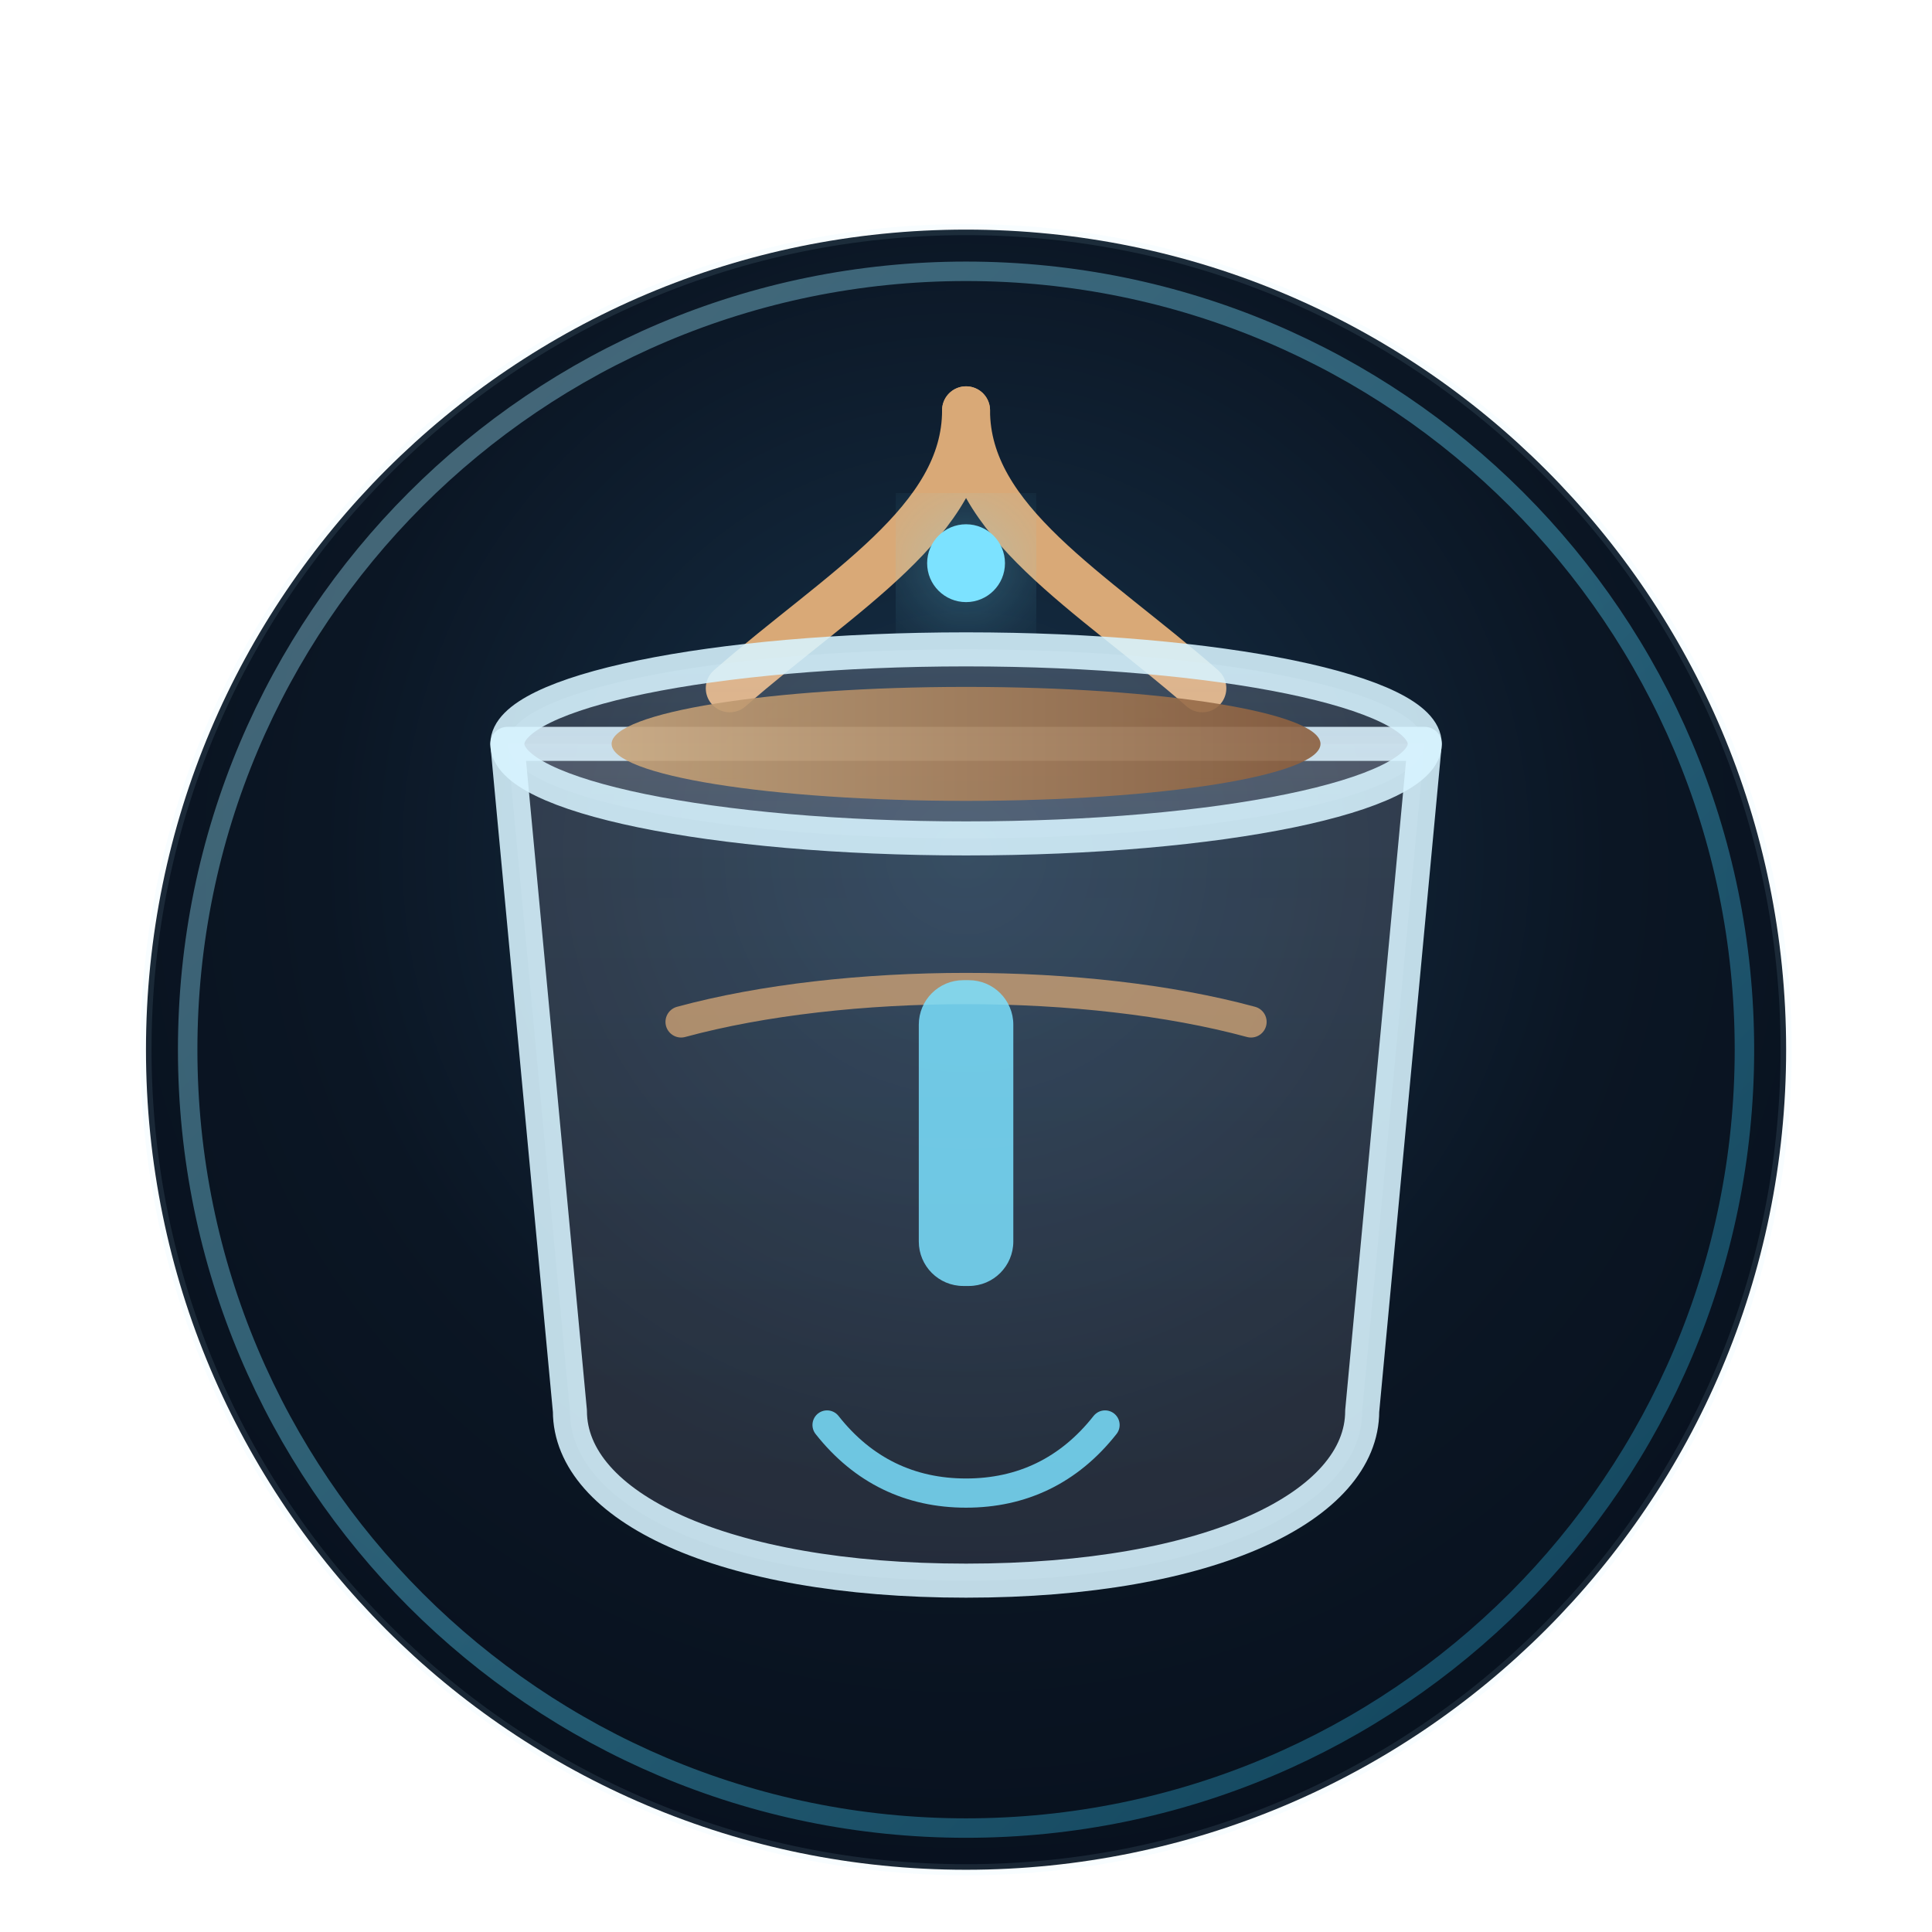
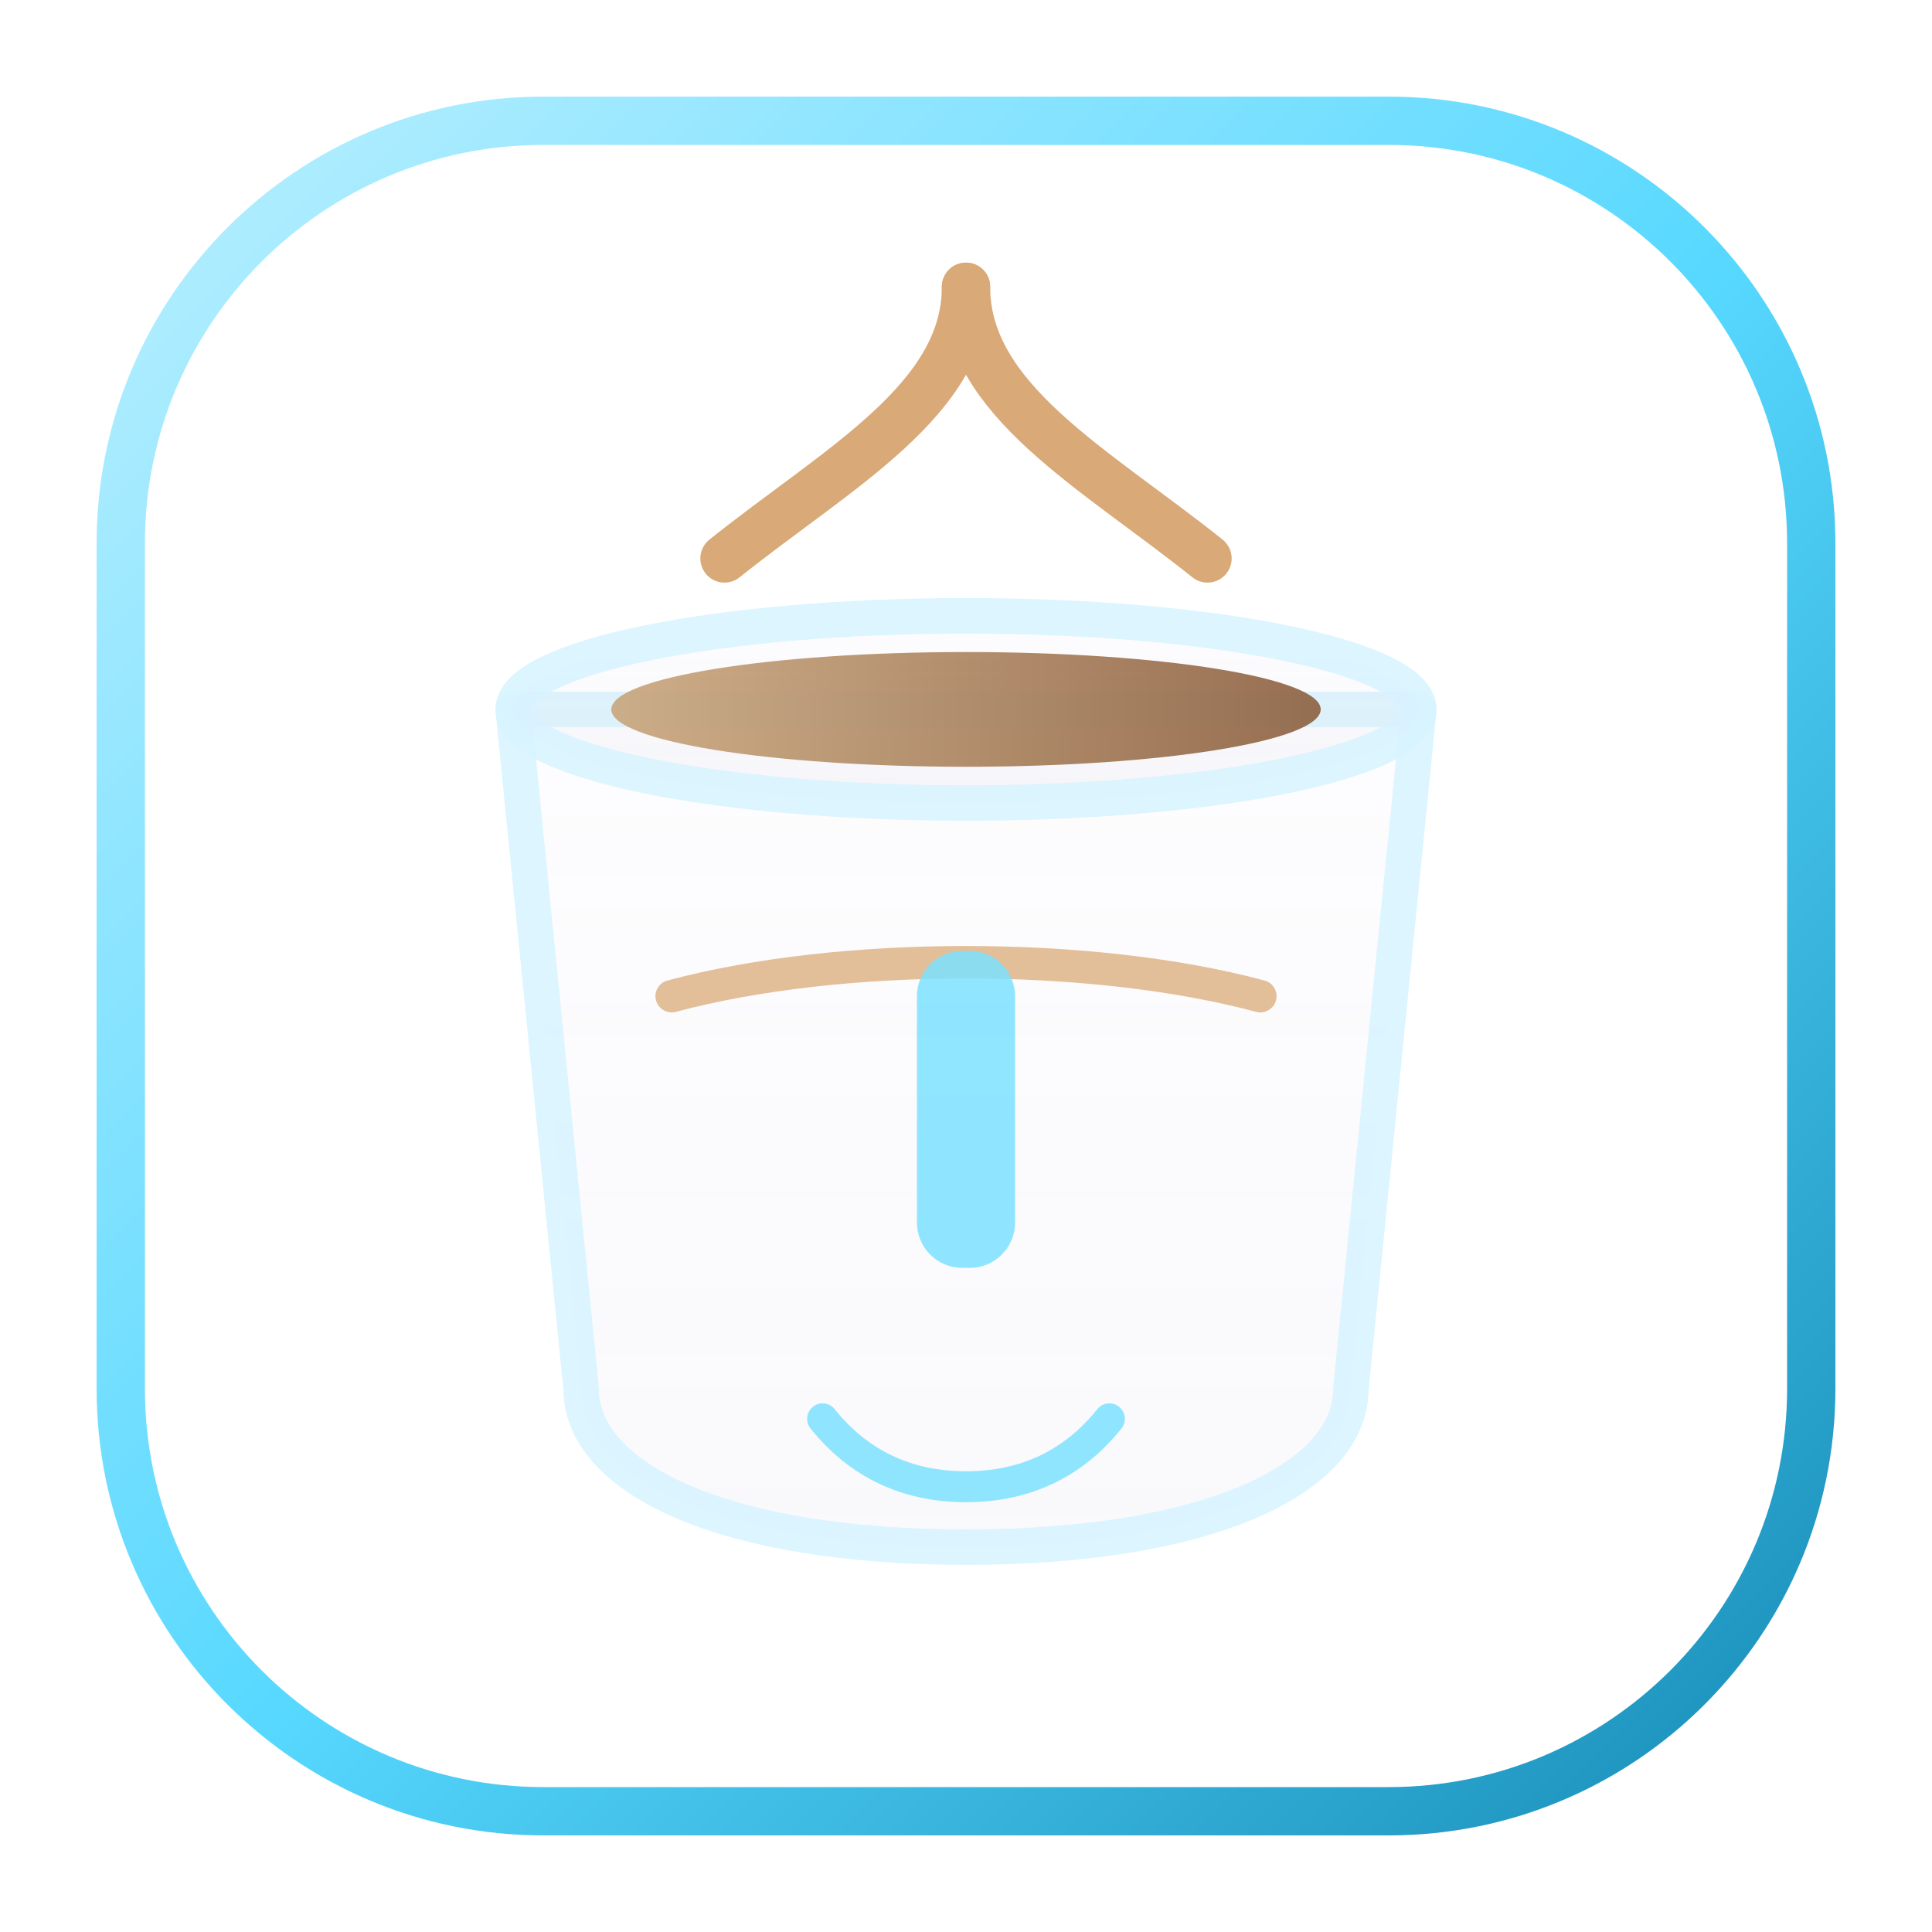
- <svg xmlns="http://www.w3.org/2000/svg" width="432" height="432" viewBox="0 0 432 432">
+ <svg xmlns="http://www.w3.org/2000/svg" viewBox="0 0 128 128" aria-label="Operator app icon — Cup">
  <defs>
    <radialGradient id="bg" cx="50%" cy="38%" r="68%">
      <stop offset="0%" stop-color="#17324a" />
      <stop offset="58%" stop-color="#0b1624" />
      <stop offset="100%" stop-color="#07101d" />
    </radialGradient>
    <linearGradient id="ring" x1="0%" y1="0%" x2="100%" y2="100%">
      <stop offset="0%" stop-color="#b9efff" />
      <stop offset="52%" stop-color="#57d8ff" />
      <stop offset="100%" stop-color="#178db8" />
    </linearGradient>
    <linearGradient id="cup" x1="50%" y1="0%" x2="50%" y2="100%">
-       <stop offset="0%" stop-color="#f3eef9" stop-opacity="0.95" />
-       <stop offset="100%" stop-color="#d7d2e2" stop-opacity="0.78" />
+       <stop offset="0%" stop-color="#f3eef9" stop-opacity="0.97" />
+       <stop offset="100%" stop-color="#d7d2e2" stop-opacity="0.84" />
    </linearGradient>
    <linearGradient id="coffee" x1="0%" y1="0%" x2="100%" y2="0%">
      <stop offset="0%" stop-color="#c8a57b" />
      <stop offset="100%" stop-color="#8b5e3d" />
    </linearGradient>
-     <filter id="glow" x="-40%" y="-40%" width="180%" height="180%">
-       <feGaussianBlur stdDeviation="4" result="blur" />
-       <feMerge>
-         <feMergeNode in="blur" />
-         <feMergeNode in="SourceGraphic" />
-       </feMerge>
-     </filter>
  </defs>
-   <g transform="translate(17.1 35.8) scale(3.108)">
-     <circle cx="64" cy="64" r="59" fill="url(#bg)" stroke="rgba(185,239,255,0.10)" stroke-width="0.8" />
-     <circle cx="64" cy="64" r="56" fill="none" stroke="url(#ring)" stroke-opacity="0.38" stroke-width="1.4" />
-     <path d="M64 18c0 8-9 13-17 20" fill="none" stroke="#d9a977" stroke-width="3.45" stroke-linecap="round" />
-     <path d="M64 18c0 8 9 13 17 20" fill="none" stroke="#d9a977" stroke-width="3.45" stroke-linecap="round" />
-     <g filter="url(#glow)">
-       <circle cx="64" cy="29" r="2.8" fill="#7ce2ff" />
-     </g>
-     <g transform="translate(0 3)">
-       <path d="M31 39h66l-4.5 48c0 6.8-10.8 12.2-28.5 12.2S35.5 93.8 35.5 87z" fill="url(#cup)" fill-opacity="0.16" stroke="#d8f4ff" stroke-opacity="0.88" stroke-width="2.45" stroke-linejoin="round" />
-       <ellipse cx="64" cy="39" rx="33" ry="6.8" fill="url(#cup)" fill-opacity="0.2" stroke="#d8f4ff" stroke-opacity="0.88" stroke-width="2.45" />
-       <ellipse cx="64" cy="39" rx="25.5" ry="4.1" fill="url(#coffee)" fill-opacity="0.9" />
-       <path d="M43.5 59c11.8-3.2 29.2-3.2 41 0" fill="none" stroke="#d9a977" stroke-opacity="0.74" stroke-width="2.25" stroke-linecap="round" />
-       <rect x="60.6" y="56" width="6.8" height="22" rx="3.2" fill="#7ce2ff" fill-opacity="0.84" />
-       <path d="M54 88c2.6 3.3 6 4.9 10 4.9s7.4-1.6 10-4.9" fill="none" stroke="#7ce2ff" stroke-opacity="0.84" stroke-width="2.1" stroke-linecap="round" />
-     </g>
+   <rect x="8" y="8" width="112" height="112" rx="28" fill="none" stroke="url(#ring)" stroke-width="3.2" />
+   <path d="M64 19c0 7.5-8.5 12-16 18" fill="none" stroke="#d9a977" stroke-width="3.2" stroke-linecap="round" />
+   <path d="M64 19c0 7.5 8.5 12 16 18" fill="none" stroke="#d9a977" stroke-width="3.2" stroke-linecap="round" />
+   <g transform="translate(0 8)">
+     <path d="M34 39h60l-4.5 45c0 6-9.5 10.5-25.5 10.5S38.5 90 38.5 84z" fill="url(#cup)" fill-opacity="0.16" stroke="#d8f4ff" stroke-opacity="0.88" stroke-width="2.35" stroke-linejoin="round" />
+     <ellipse cx="64" cy="39" rx="30" ry="6.2" fill="url(#cup)" fill-opacity="0.2" stroke="#d8f4ff" stroke-opacity="0.88" stroke-width="2.35" />
+     <ellipse cx="64" cy="39" rx="23.5" ry="3.8" fill="url(#coffee)" fill-opacity="0.9" />
+     <path d="M44.5 58c11.2-3 27.8-3 39 0" fill="none" stroke="#d9a977" stroke-opacity="0.74" stroke-width="2.15" stroke-linecap="round" />
+     <rect x="60.75" y="55" width="6.5" height="21" rx="3" fill="#7ce2ff" fill-opacity="0.84" />
+     <path d="M54.5 86c2.4 3 5.6 4.5 9.5 4.5s7.1-1.5 9.5-4.5" fill="none" stroke="#7ce2ff" stroke-opacity="0.84" stroke-width="2.05" stroke-linecap="round" />
  </g>
</svg>
